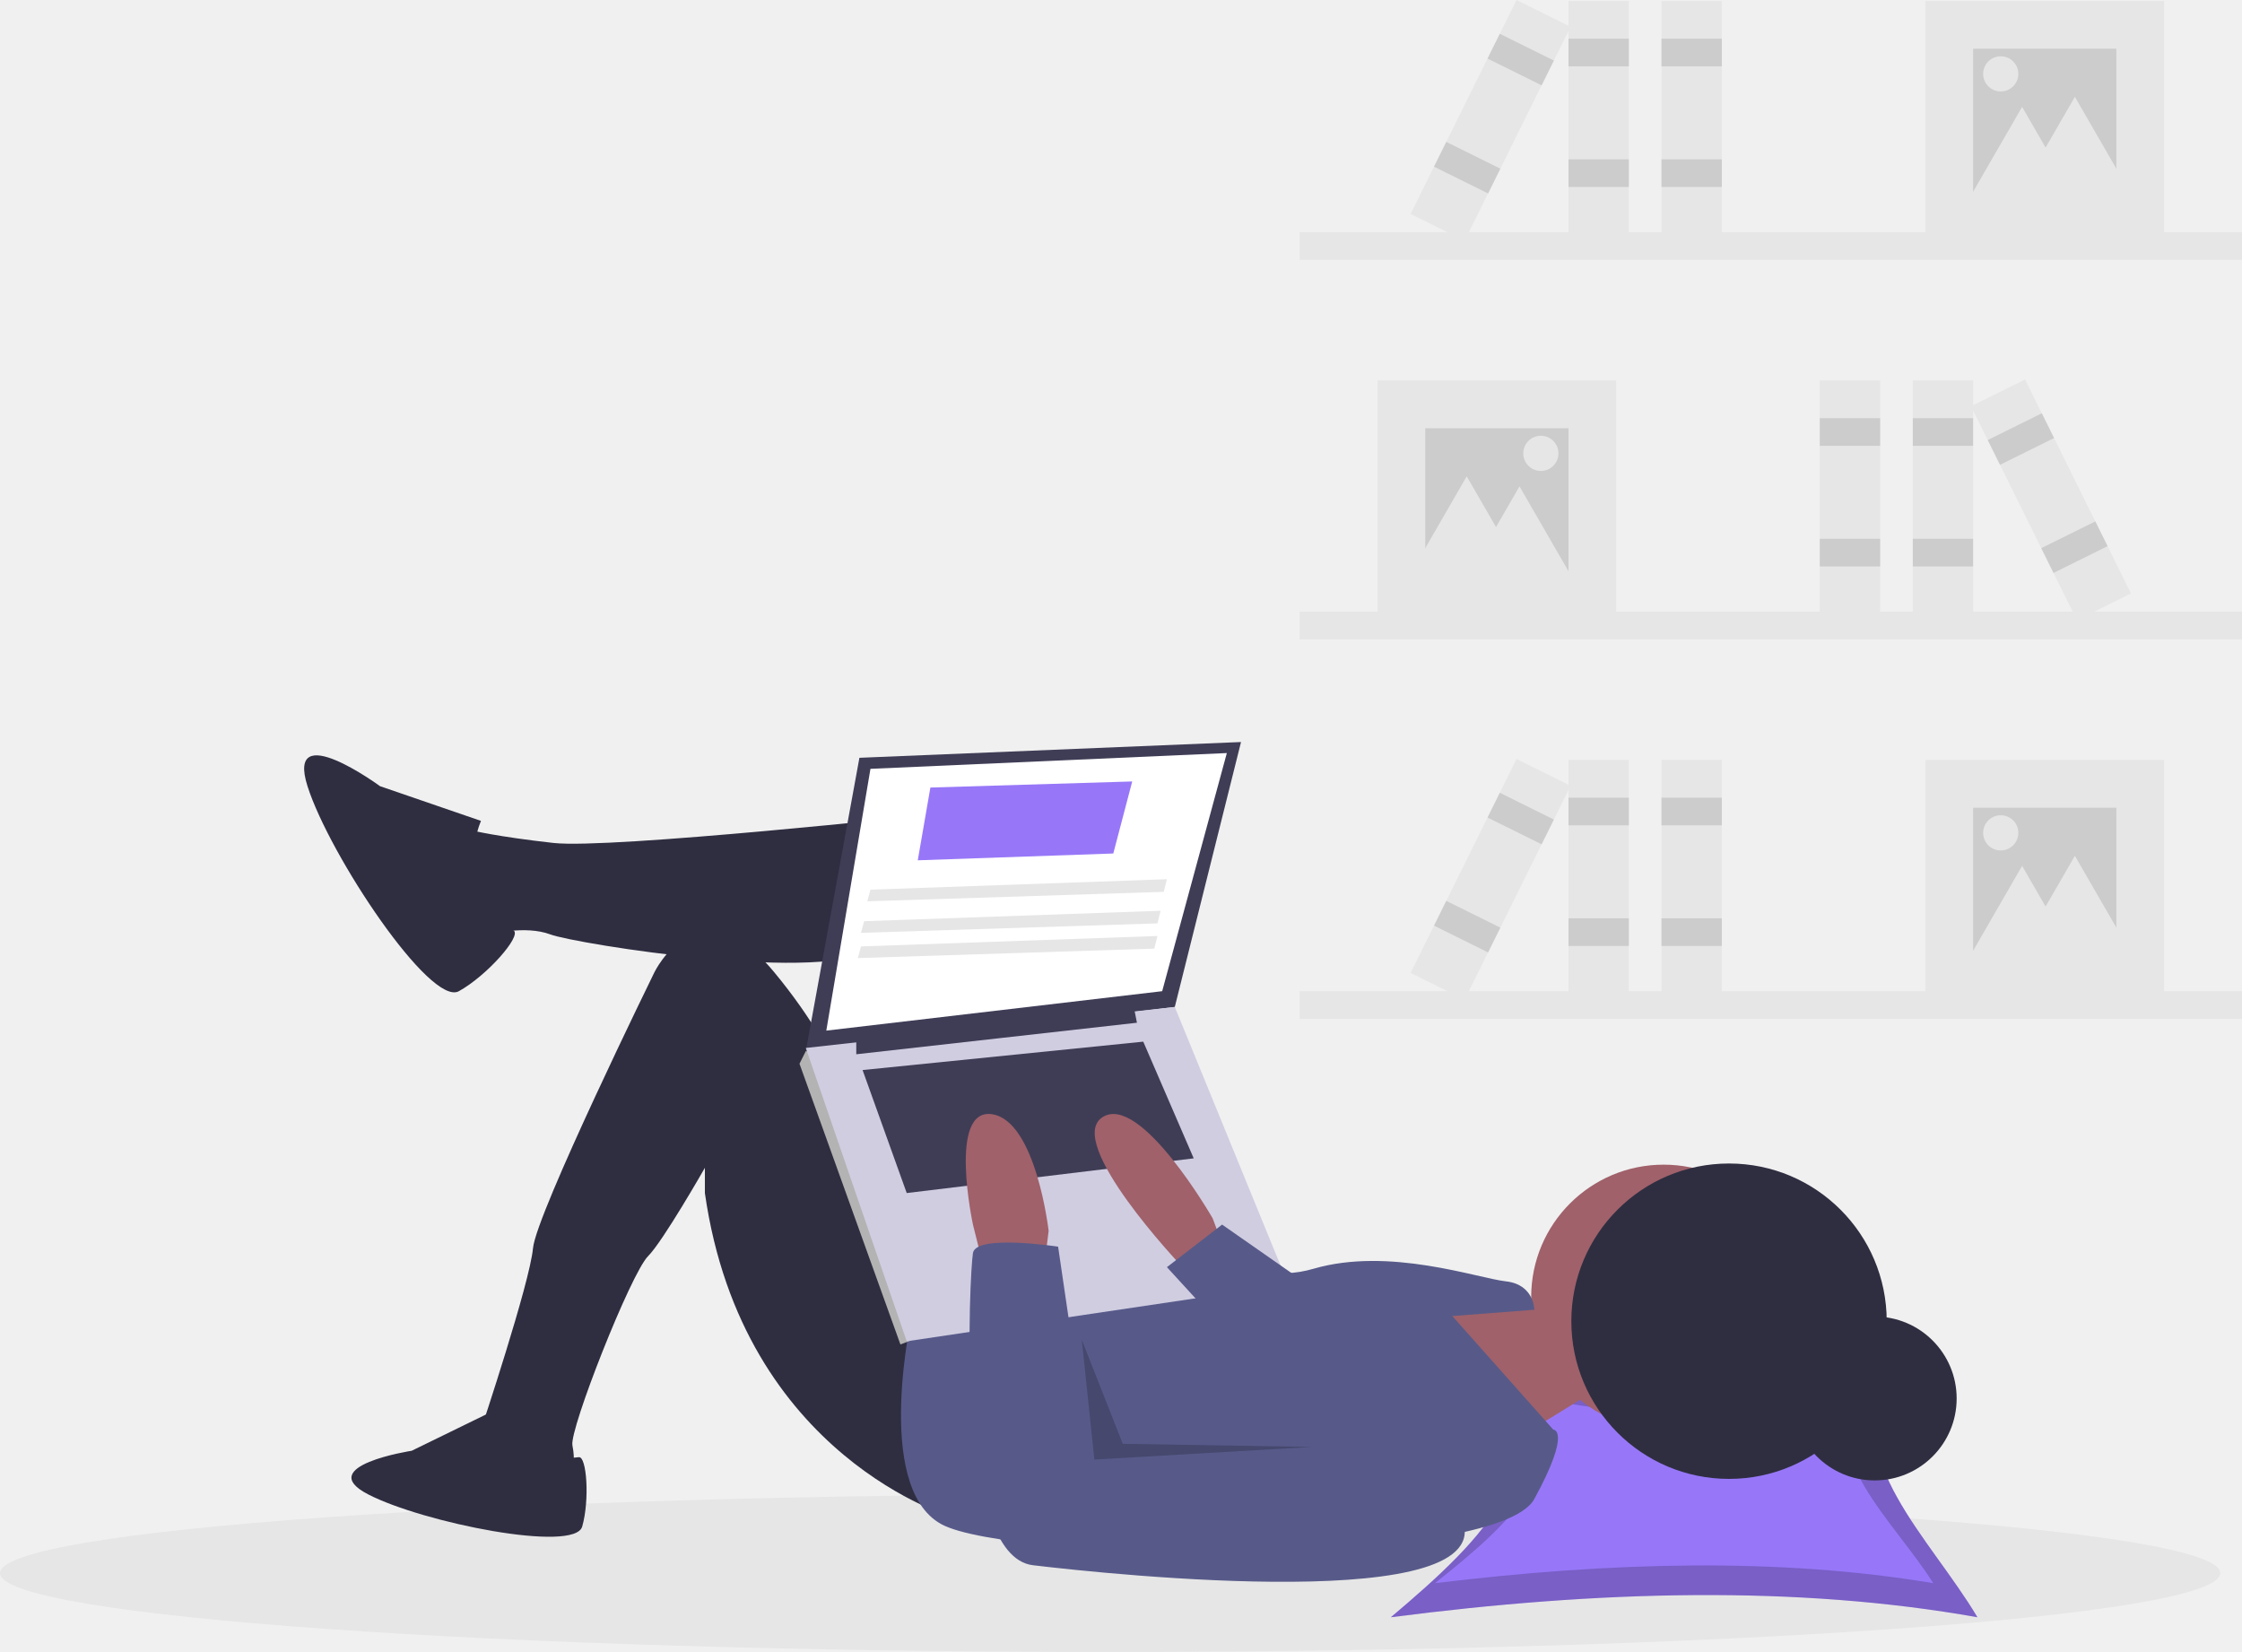
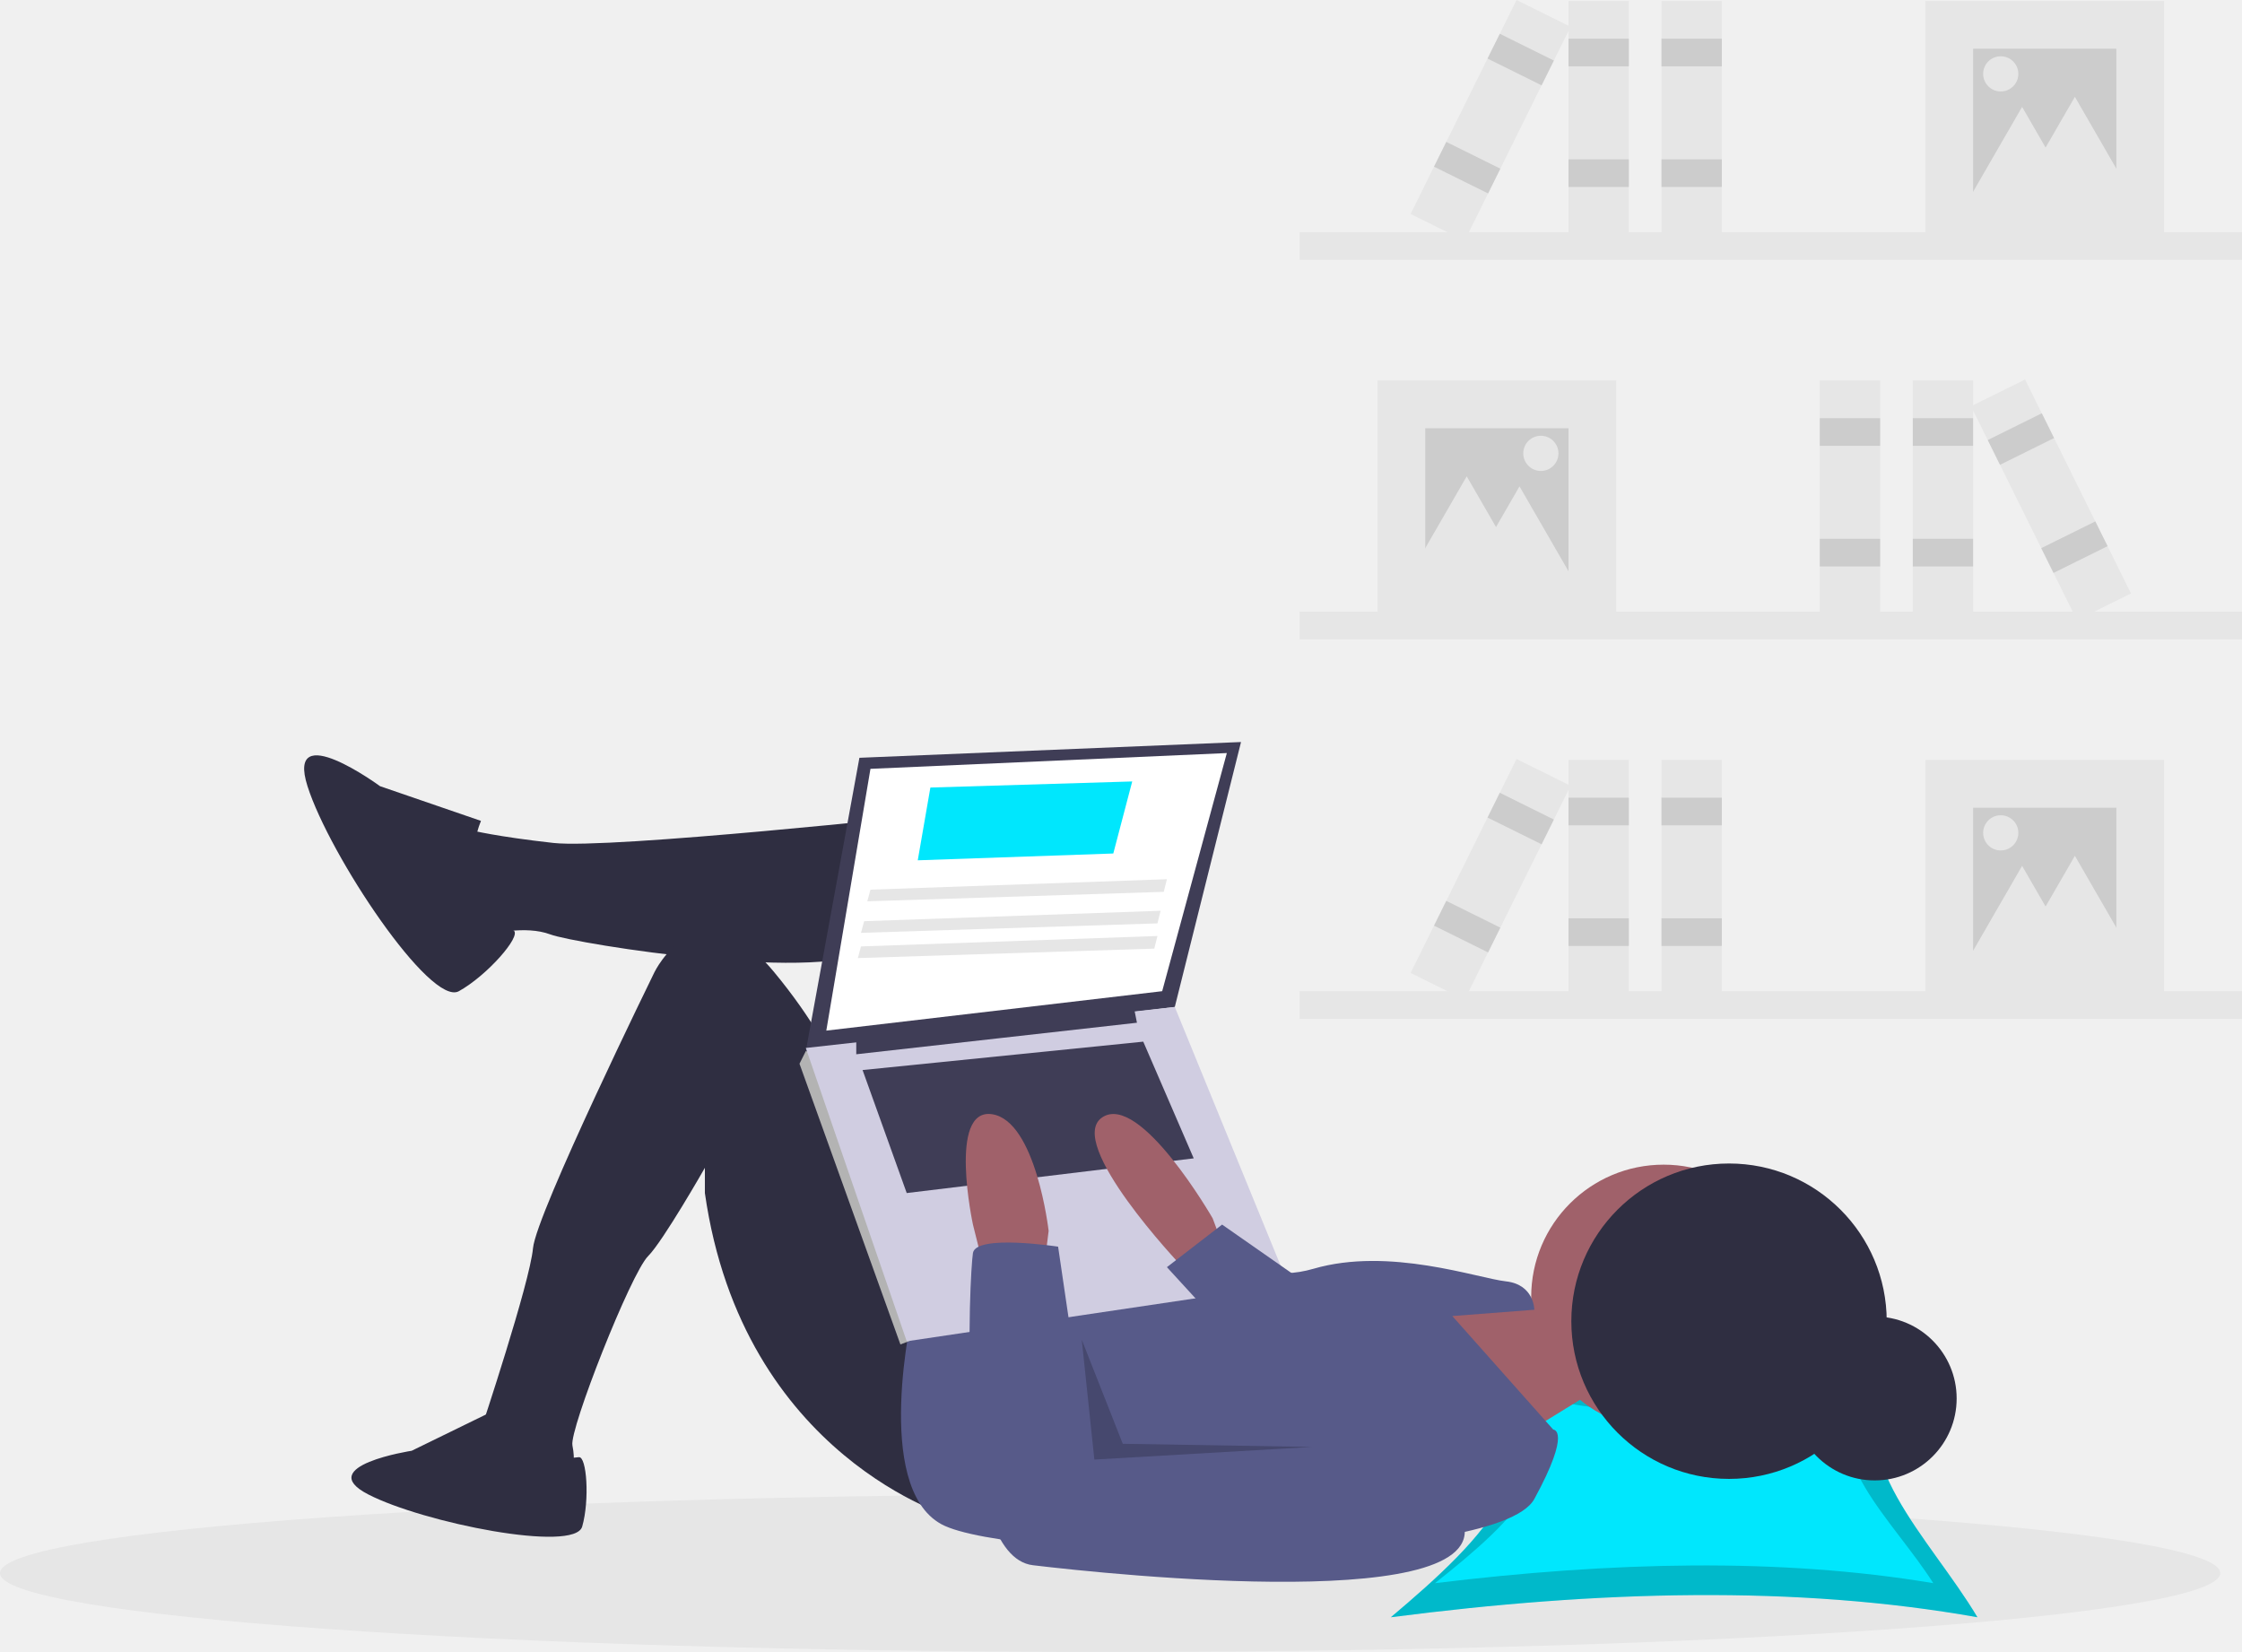
<svg xmlns="http://www.w3.org/2000/svg" id="b3df86d2-2022-47c6-a781-bb5144daf06b" data-name="Layer 1" width="802.027" height="590.916" viewBox="0 0 802.027 590.916">
  <rect x="464.906" y="218.808" width="337.121" height="9.889" fill="#e6e6e6" />
  <rect x="492.774" y="136.101" width="85.404" height="85.404" fill="#e6e6e6" />
  <rect x="509.855" y="153.182" width="51.242" height="51.242" fill="#ccc" />
  <rect x="684.259" y="136.101" width="21.576" height="85.404" fill="#e6e6e6" />
  <rect x="684.259" y="149.586" width="21.576" height="9.889" fill="#ccc" />
  <rect x="684.259" y="192.737" width="21.576" height="9.889" fill="#ccc" />
  <rect x="650.997" y="136.101" width="21.576" height="85.404" fill="#e6e6e6" />
  <rect x="650.997" y="149.586" width="21.576" height="9.889" fill="#ccc" />
  <rect x="650.997" y="192.737" width="21.576" height="9.889" fill="#ccc" />
  <rect x="921.902" y="290.643" width="21.576" height="85.404" transform="translate(-250.0565 293.892) rotate(-26.3396)" fill="#e6e6e6" />
  <rect x="911.133" y="306.647" width="21.576" height="9.889" transform="translate(-241.5231 286.8553) rotate(-26.3396)" fill="#ccc" />
  <rect x="930.279" y="345.319" width="21.576" height="9.889" transform="translate(-256.6936 299.365) rotate(-26.3396)" fill="#ccc" />
  <polygon points="524.688 170.382 535.554 189.201 546.419 208.02 524.688 208.02 502.958 208.02 513.823 189.201 524.688 170.382" fill="#e6e6e6" />
  <polygon points="543.567 173.978 554.432 192.797 565.298 211.616 543.567 211.616 521.837 211.616 532.702 192.797 543.567 173.978" fill="#e6e6e6" />
  <circle cx="551.209" cy="162.171" r="6.293" fill="#e6e6e6" />
  <rect x="663.892" y="237.602" width="337.121" height="9.889" transform="translate(1465.919 330.5513) rotate(-180)" fill="#e6e6e6" />
  <rect x="887.741" y="154.895" width="85.404" height="85.404" transform="translate(1661.899 240.6523) rotate(-180)" fill="#e6e6e6" />
  <rect x="904.821" y="171.976" width="51.242" height="51.242" transform="translate(1661.899 240.6523) rotate(-180)" fill="#ccc" />
  <rect x="760.084" y="154.895" width="21.576" height="85.404" transform="translate(1342.757 240.6523) rotate(-180)" fill="#e6e6e6" />
  <rect x="760.084" y="168.38" width="21.576" height="9.889" transform="translate(1342.757 192.1068) rotate(-180)" fill="#ccc" />
  <rect x="760.084" y="211.531" width="21.576" height="9.889" transform="translate(1342.757 278.4099) rotate(-180)" fill="#ccc" />
  <rect x="793.347" y="154.895" width="21.576" height="85.404" transform="translate(1409.283 240.6523) rotate(-180)" fill="#e6e6e6" />
  <rect x="793.347" y="168.38" width="21.576" height="9.889" transform="translate(1409.283 192.1068) rotate(-180)" fill="#ccc" />
  <rect x="793.347" y="211.531" width="21.576" height="9.889" transform="translate(1409.283 278.4099) rotate(-180)" fill="#ccc" />
  <rect x="721.427" y="154.895" width="21.576" height="85.404" transform="translate(1101.754 545.0149) rotate(-153.6604)" fill="#e6e6e6" />
  <rect x="732.197" y="170.9" width="21.576" height="9.889" transform="translate(1131.826 508.5461) rotate(-153.6604)" fill="#ccc" />
  <rect x="713.051" y="209.571" width="21.576" height="9.889" transform="translate(1078.364 573.3795) rotate(-153.6604)" fill="#ccc" />
  <polygon points="742.244 34.634 731.379 53.453 720.514 72.272 742.244 72.272 763.975 72.272 753.109 53.453 742.244 34.634" fill="#e6e6e6" />
  <polygon points="723.365 38.23 712.5 57.049 701.635 75.868 723.365 75.868 745.096 75.868 734.231 57.049 723.365 38.23" fill="#e6e6e6" />
  <circle cx="715.724" cy="26.424" r="6.293" fill="#e6e6e6" />
  <rect x="663.892" y="509.097" width="337.121" height="9.889" transform="translate(1465.919 873.5416) rotate(-180)" fill="#e6e6e6" />
  <rect x="887.741" y="426.39" width="85.404" height="85.404" transform="translate(1661.899 783.6425) rotate(-180)" fill="#e6e6e6" />
  <rect x="904.821" y="443.471" width="51.242" height="51.242" transform="translate(1661.899 783.6425) rotate(-180)" fill="#ccc" />
  <rect x="760.084" y="426.39" width="21.576" height="85.404" transform="translate(1342.757 783.6425) rotate(-180)" fill="#e6e6e6" />
  <rect x="760.084" y="439.875" width="21.576" height="9.889" transform="translate(1342.757 735.0971) rotate(-180)" fill="#ccc" />
  <rect x="760.084" y="483.027" width="21.576" height="9.889" transform="translate(1342.757 821.4002) rotate(-180)" fill="#ccc" />
  <rect x="793.347" y="426.39" width="21.576" height="85.404" transform="translate(1409.283 783.6425) rotate(-180)" fill="#e6e6e6" />
  <rect x="793.347" y="439.875" width="21.576" height="9.889" transform="translate(1409.283 735.0971) rotate(-180)" fill="#ccc" />
  <rect x="793.347" y="483.027" width="21.576" height="9.889" transform="translate(1409.283 821.4002) rotate(-180)" fill="#ccc" />
  <rect x="721.427" y="426.39" width="21.576" height="85.404" transform="translate(981.2936 1059.819) rotate(-153.6604)" fill="#e6e6e6" />
  <rect x="732.197" y="442.395" width="21.576" height="9.889" transform="translate(1011.366 1023.35) rotate(-153.6604)" fill="#ccc" />
  <rect x="713.051" y="481.067" width="21.576" height="9.889" transform="translate(957.9038 1088.183) rotate(-153.6604)" fill="#ccc" />
  <polygon points="742.244 306.129 731.379 324.948 720.514 343.768 742.244 343.768 763.975 343.768 753.109 324.948 742.244 306.129" fill="#e6e6e6" />
  <polygon points="723.365 309.725 712.5 328.544 701.635 347.364 723.365 347.364 745.096 347.364 734.231 328.544 723.365 309.725" fill="#e6e6e6" />
  <circle cx="715.724" cy="297.919" r="6.293" fill="#e6e6e6" />
  <ellipse cx="397.129" cy="562.711" rx="397.129" ry="28.205" fill="#e6e6e6" />
-   <path d="M906.373,733.048c-64.755-11.525-135.567-9.609-209.847,0,33.855-28.581,63.075-57.163,29.219-85.744,66.039,13.624,75.289,12.245,148.752,0C857.459,675.885,889.334,704.467,906.373,733.048Z" transform="translate(-198.9865 -154.5418)" fill="#9777f8" />
+   <path d="M906.373,733.048c-64.755-11.525-135.567-9.609-209.847,0,33.855-28.581,63.075-57.163,29.219-85.744,66.039,13.624,75.289,12.245,148.752,0C857.459,675.885,889.334,704.467,906.373,733.048Z" transform="translate(-198.9865 -154.5418)" fill="#00e7fd" />
  <path d="M906.373,733.048c-64.755-11.525-135.567-9.609-209.847,0,33.855-28.581,63.075-57.163,29.219-85.744,66.039,13.624,75.289,12.245,148.752,0C857.459,675.885,889.334,704.467,906.373,733.048Z" transform="translate(-198.9865 -154.5418)" opacity="0.2" />
-   <path d="M890.578,720.854c-55.007-9.2-115.159-7.67-178.257,0C741.08,698.04,765.901,675.226,737.142,652.412c56.098,10.875,63.955,9.774,126.359,0C849.027,675.226,876.104,698.04,890.578,720.854Z" transform="translate(-198.9865 -154.5418)" fill="#9777f8" />
+   <path d="M890.578,720.854c-55.007-9.2-115.159-7.67-178.257,0C741.08,698.04,765.901,675.226,737.142,652.412c56.098,10.875,63.955,9.774,126.359,0C849.027,675.226,876.104,698.04,890.578,720.854Z" transform="translate(-198.9865 -154.5418)" fill="#00e7fd" />
  <circle cx="670.64" cy="500.244" r="29.309" fill="#2f2e41" />
  <polygon points="537.591 466.249 557.899 469.634 568.053 498.967 538.72 517.019 504.873 466.249 536.463 466.249 537.591 466.249" fill="#a0616a" />
  <circle cx="595.13" cy="463.993" r="47.385" fill="#a0616a" />
  <path d="M532.372,445.919s-115.077,12.41-135.385,10.154-29.333-4.513-29.333-4.513-13.539,18.051-6.769,25.949A48.822,48.822,0,0,0,374.423,488.791s12.41-3.385,21.436,0,100.411,18.051,116.205,4.513S532.372,445.919,532.372,445.919Z" transform="translate(-198.9865 -154.5418)" fill="#2f2e41" />
  <path d="M540.27,697.509s-75.59-21.436-89.128-116.205v-9.026S436.185,598.516,430.833,603.868c-6.205,6.205-28.205,62.051-27.077,67.693s0,7.897,0,7.897l-32.718-3.385V665.919s17.487-52.462,18.615-64.872,43.436-98.718,43.436-98.718,15.795-32.718,42.872,0,29.333,55.282,29.333,55.282l34.974,67.693Z" transform="translate(-198.9865 -154.5418)" fill="#2f2e41" />
  <path d="M371.038,448.175l-36.103-12.41s-33.846-24.821-25.949,0,44,78.975,54.154,73.334,22.366-19.643,19.644-21.668S362.013,470.739,371.038,448.175Z" transform="translate(-198.9865 -154.5418)" fill="#2f2e41" />
  <path d="M375.402,659.259l-29.144,14.233s-35.244,5.422-15.589,15.589,73.876,21.011,76.587,11.522,1.635-25.236-1.216-24.818S383.535,678.236,375.402,659.259Z" transform="translate(-198.9865 -154.5418)" fill="#2f2e41" />
  <path d="M525.603,623.048s-14.667,63.18,10.154,76.718S734.322,715.561,747.86,690.74s6.769-24.821,6.769-24.821l-36.103-40.616L747.86,623.048s0-9.026-10.154-10.154-41.744-12.41-68.821-4.513-42.872-15.795-42.872-15.795Z" transform="translate(-198.9865 -154.5418)" fill="#575a89" />
  <polygon points="307.437 271.069 288.257 375.993 420.258 360.198 443.95 265.428 307.437 271.069" fill="#3f3d56" />
  <polygon points="311.386 275.018 295.591 368.659 415.745 354.557 438.873 269.377 311.386 275.018" fill="#fff" />
  <polygon points="292.77 377.121 288.257 375.993 286.001 380.505 322.104 480.916 325.499 479.618 326.616 473.019 292.77 377.121" fill="#b3b3b3" />
  <polygon points="288.257 374.864 324.36 479.788 460.873 459.48 420.258 360.198 288.257 374.864" fill="#d0cde1" />
  <polygon points="306.309 371.48 306.309 377.121 406.719 365.839 405.591 360.198 306.309 371.48" fill="#3f3d56" />
  <polygon points="308.565 382.762 324.36 426.762 427.027 414.352 408.976 372.608 308.565 382.762" fill="#3f3d56" />
  <path d="M636.167,599.355l-3.385-9.026s-25.949-45.128-39.487-36.103,28.205,53.026,28.205,53.026h13.539Z" transform="translate(-198.9865 -154.5418)" fill="#a0616a" />
  <path d="M550.423,606.124l-3.385-13.539s-9.026-41.744,6.769-39.487,20.308,41.744,20.308,41.744l-1.128,9.026Z" transform="translate(-198.9865 -154.5418)" fill="#a0616a" />
  <path d="M577.501,600.483s-29.333-4.513-30.462,2.256-6.769,108.308,21.436,111.693,168.103,18.051,153.436-16.923-37.231-30.462-37.231-30.462L588.783,677.202Z" transform="translate(-198.9865 -154.5418)" fill="#575a89" />
  <polygon points="467.078 458.916 437.181 438.044 417.437 453.275 442.258 480.352 467.078 458.916" fill="#575a89" />
  <polygon points="386.976 479.224 391.488 522.096 469.335 517.583 401.642 516.455 386.976 479.224" opacity="0.2" />
  <circle cx="618.521" cy="472.603" r="56.41" fill="#2f2e41" />
-   <polygon points="328.309 307.736 398.258 305.301 405.027 279.531 332.822 281.71 328.309 307.736" fill="#9777f8" />
+   <polygon points="328.309 307.736 398.258 305.301 405.027 279.531 332.822 281.71 328.309 307.736" fill="#00e7fd" />
  <polygon points="310.258 322.403 416.309 319.018 417.437 314.505 311.386 318.239 310.258 322.403" fill="#e6e6e6" />
  <polygon points="308.001 333.685 414.053 330.3 415.181 325.787 309.129 329.521 308.001 333.685" fill="#e6e6e6" />
  <polygon points="306.873 342.71 412.924 339.326 414.053 334.813 308.001 338.546 306.873 342.71" fill="#e6e6e6" />
</svg>
